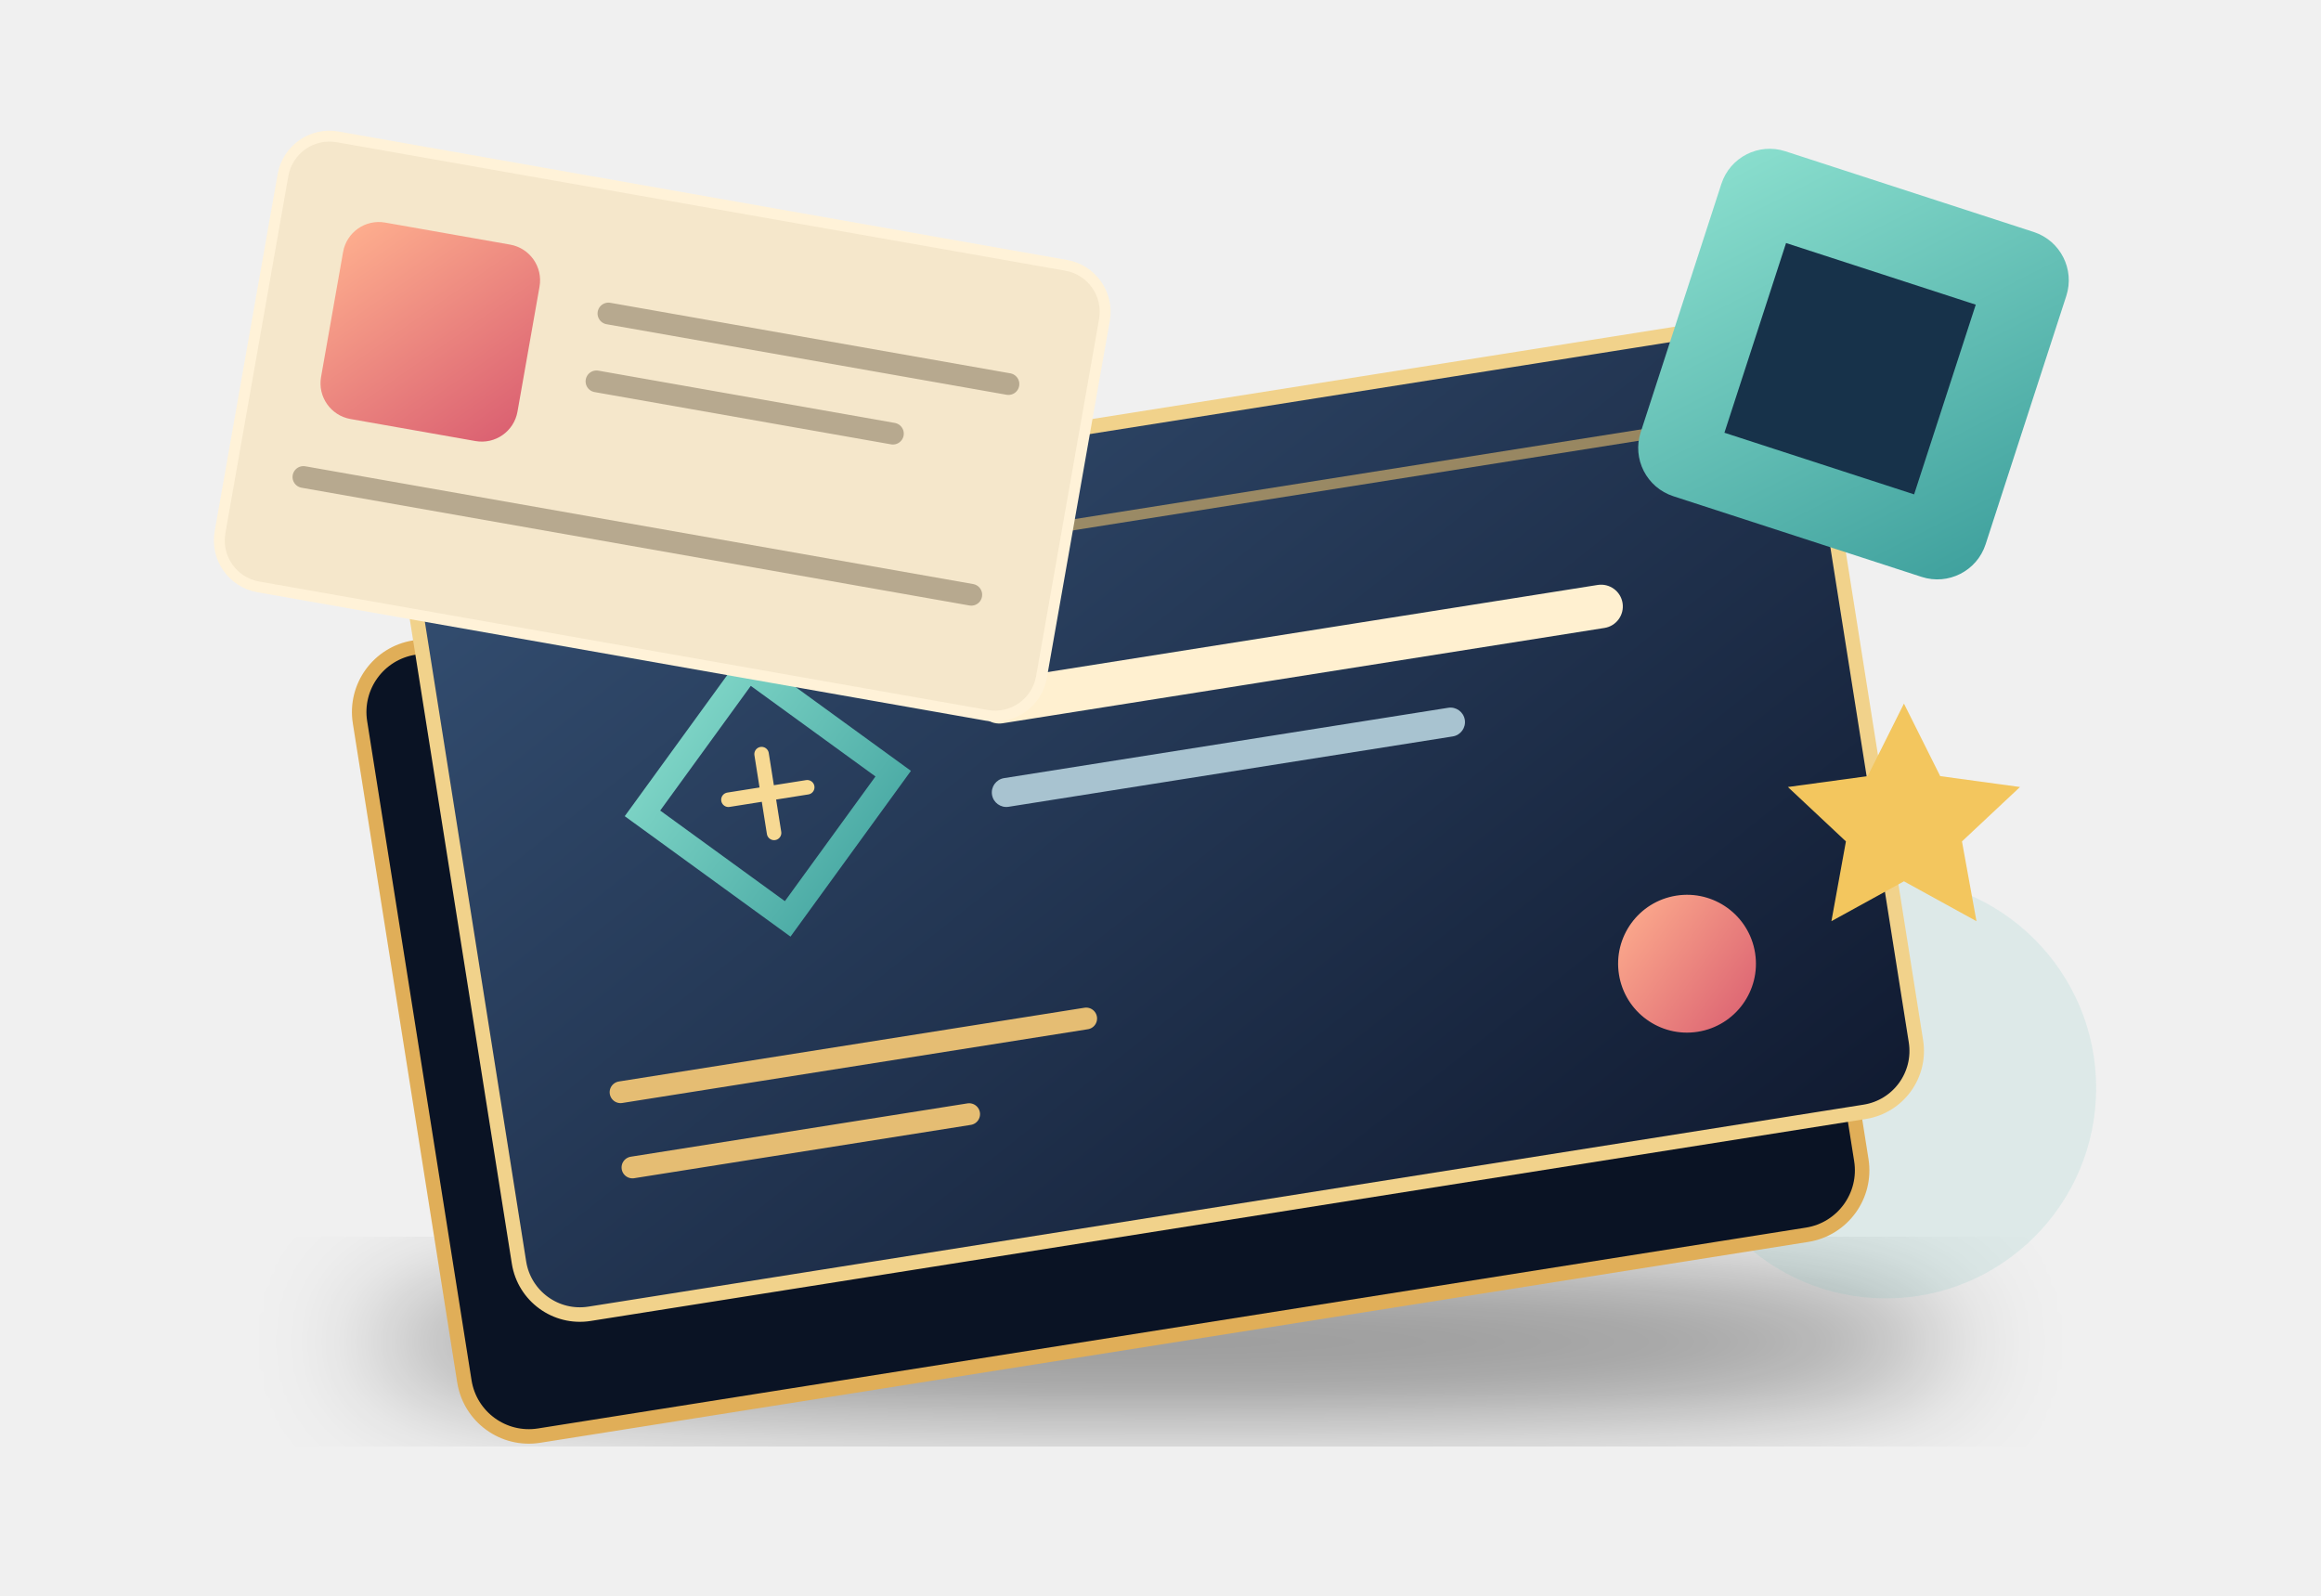
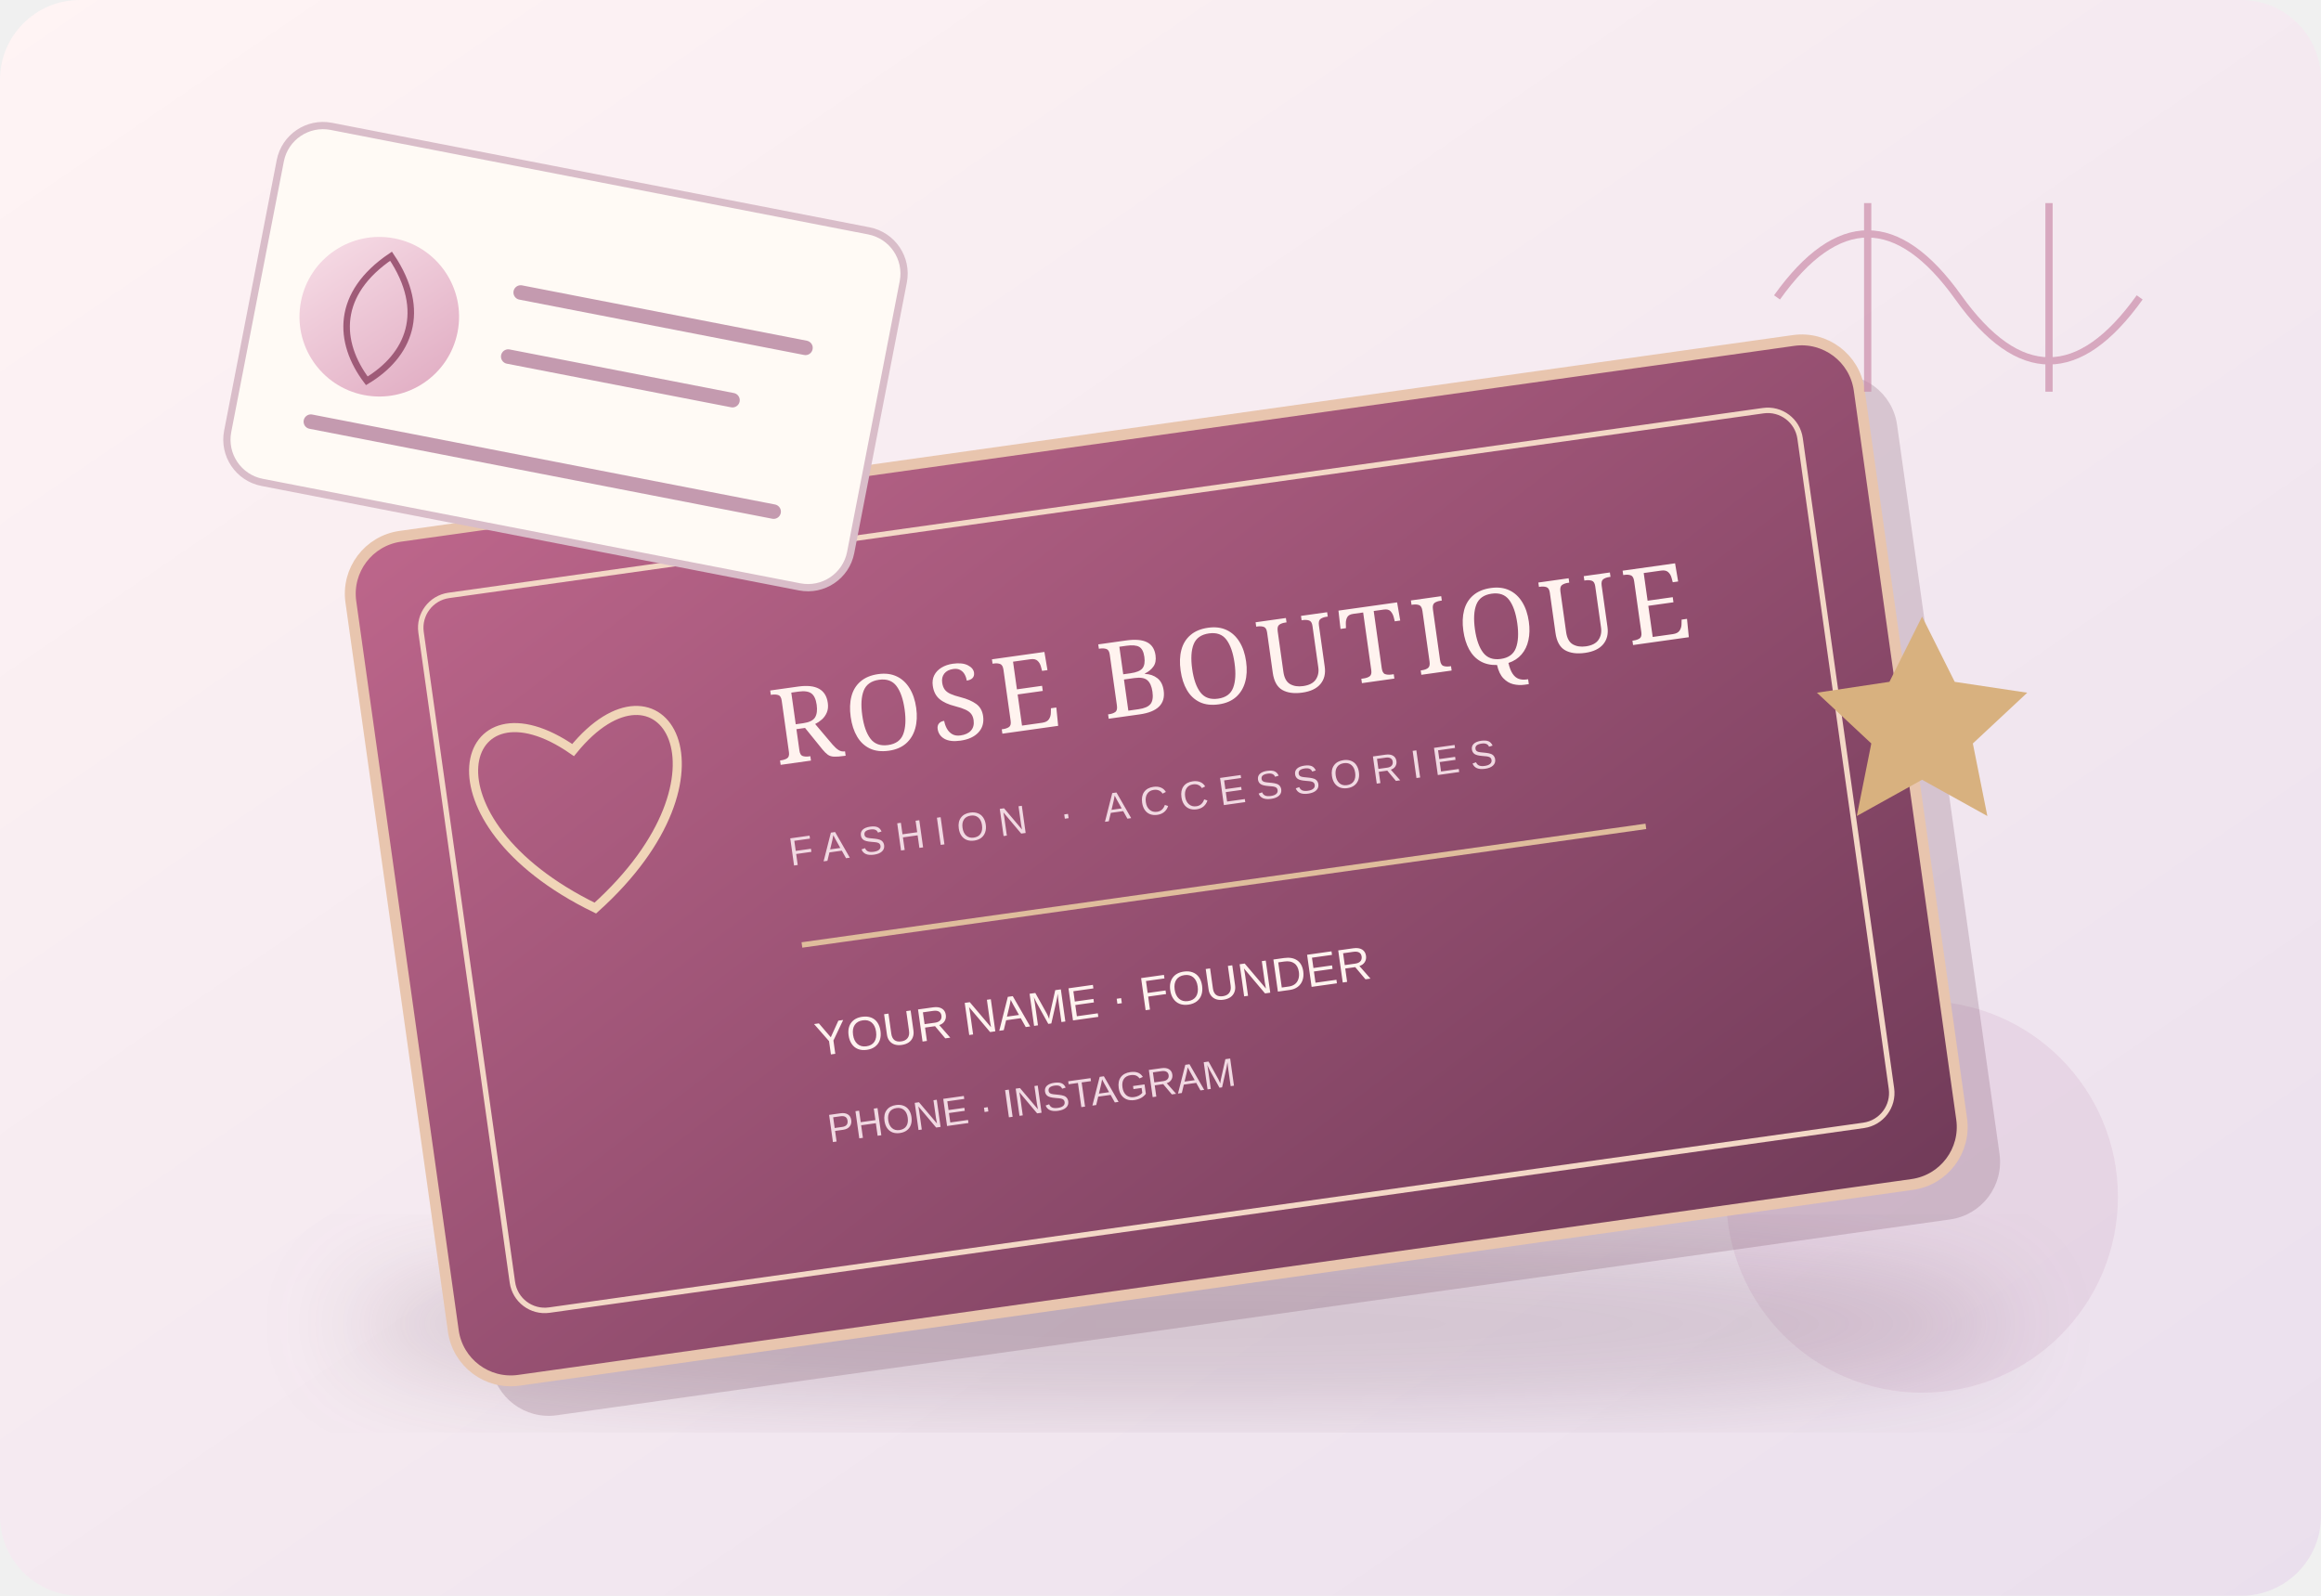
<svg xmlns="http://www.w3.org/2000/svg" viewBox="0 0 640 440">
  <defs>
-     <linearGradient id="navy" x2="1" y2="1">
-       <stop stop-color="#344f72" />
-       <stop offset="1" stop-color="#101a30" />
+     <linearGradient id="bg" x2="1" y2="1">
+       <stop stop-color="#fff4f4" />
+       <stop offset="1" stop-color="#eadfed" />
    </linearGradient>
-     <linearGradient id="teal" x2="1" y2="1">
-       <stop stop-color="#8ce0cf" />
-       <stop offset="1" stop-color="#3d9f9c" />
+     <linearGradient id="berry" x2="1" y2="1">
+       <stop stop-color="#bd668b" />
+       <stop offset="1" stop-color="#713b59" />
    </linearGradient>
-     <linearGradient id="coral" x2="1" y2="1">
-       <stop stop-color="#ffb18f" />
-       <stop offset="1" stop-color="#d95d70" />
+     <linearGradient id="blush" x2="1" y2="1">
+       <stop stop-color="#f8dfe8" />
+       <stop offset="1" stop-color="#dfa9c0" />
    </linearGradient>
    <filter id="shadow">
-       <feGaussianBlur stdDeviation="16" />
+       <feGaussianBlur stdDeviation="13" />
    </filter>
  </defs>
-   <ellipse cx="320" cy="370" rx="220" ry="24" fill="#000" opacity=".38" filter="url(#shadow)" />
-   <circle cx="120" cy="100" r="46" fill="#e9bd63" opacity=".14" />
-   <circle cx="520" cy="300" r="58" fill="#59bcb4" opacity=".13" />
-   <g transform="rotate(-9 300 220)">
-     <rect x="105" y="150" width="390" height="220" rx="18" fill="#0a1324" stroke="#e0ae58" stroke-width="4" />
-     <rect x="125" y="119" width="390" height="220" rx="17" fill="url(#navy)" stroke="#f1d28b" stroke-width="4" />
-     <path d="M149 145h342" stroke="#e6bd6a" stroke-width="3" opacity=".6" />
-     <path d="M178 205l35-35 35 35-35 35z" fill="none" stroke="url(#teal)" stroke-width="7" />
-     <path d="M202 205h22m-11-11v22" stroke="#f7d993" stroke-width="4" stroke-linecap="round" />
-     <rect x="274" y="184" width="180" height="12" rx="6" fill="#fff0d0" />
-     <rect x="274" y="211" width="132" height="8" rx="4" fill="#a8c3d0" />
-     <path d="M160 280h130M160 301h94" stroke="#e5bd73" stroke-width="6" stroke-linecap="round" />
-     <circle cx="456" cy="291" r="19" fill="url(#coral)" />
+   <rect width="640" height="440" rx="22" fill="url(#bg)" />
+   <circle cx="115" cy="95" r="42" fill="#fff" opacity=".65" />
+   <circle cx="530" cy="330" r="54" fill="#d8b9d0" opacity=".35" />
+   <ellipse cx="325" cy="365" rx="230" ry="25" fill="#65445a" opacity=".2" filter="url(#shadow)" />
+   <g transform="rotate(-8 315 210)">
+     <rect x="105" y="120" width="420" height="235" rx="16" fill="#64364f" opacity=".2" transform="translate(9 11)" />
+     <rect x="105" y="120" width="420" height="235" rx="16" fill="url(#berry)" stroke="#e8c5ae" stroke-width="3" />
+     <rect x="123" y="138" width="384" height="199" rx="9" fill="none" stroke="#f3d8c6" stroke-width="1.5" />
+     <path d="M160 185c-28-26-46 13 0 44 46-31 28-70 0-44Z" fill="none" stroke="#f0d5b8" stroke-width="2.5" />
+     <text x="215" y="197" fill="#fff3ef" font-family="Georgia,serif" font-size="29" letter-spacing="2">ROSE BOUTIQUE</text>
+     <text x="215" y="225" fill="#f1d9e2" font-family="Arial,sans-serif" font-size="11" letter-spacing="3">FASHION · ACCESSORIES</text>
+     <path d="M215 247h235" stroke="#dfbd9c" stroke-width="1.5" />
+     <text x="215" y="278" fill="#fff3ef" font-family="Arial,sans-serif" font-size="13">YOUR NAME · FOUNDER</text>
+     <text x="215" y="302" fill="#f1d9e2" font-family="Arial,sans-serif" font-size="11">PHONE · INSTAGRAM</text>
  </g>
-   <g transform="rotate(10 180 115)">
-     <rect x="68" y="54" width="230" height="126" rx="13" fill="#f5e7cb" stroke="#fff2d8" stroke-width="3" />
-     <rect x="88" y="75" width="55" height="55" rx="10" fill="url(#coral)" />
-     <path d="M163 89h112M163 108h83M88 148h187" stroke="#b7a98f" stroke-width="6" stroke-linecap="round" />
+   <g transform="rotate(11 155 90)">
+     <rect x="70" y="48" width="175" height="100" rx="12" fill="#fffaf5" stroke="#d9bdc9" stroke-width="2" />
+     <circle cx="105" cy="97" r="22" fill="url(#blush)" />
+     <path d="M105 80c-13 13-10 26 0 35 10-9 13-22 0-35Z" fill="none" stroke="#9f5b78" stroke-width="1.8" />
+     <path d="M142 83h80M142 101h63M92 129h130" stroke="#c49aaf" stroke-width="4" stroke-linecap="round" />
  </g>
-   <g transform="rotate(18 505 90)">
-     <rect x="464" y="48" width="100" height="100" rx="14" fill="url(#teal)" />
-     <path d="M486 72h55v55h-55zM496 82h12v12h-12zm23 0h12v12h-12zm-23 23h12v12h-12zm23 0h12v12h-12z" fill="#17324a" />
+   <g transform="translate(490 52)" fill="none" stroke="#c786a4" stroke-width="2" opacity=".65">
+     <path d="M0 30q25-35 50 0t50 0" />
+     <path d="M25 4v52M75 4v52" />
  </g>
-   <path d="M525 194l10 20 22 3-16 15 4 22-20-11-20 11 4-22-16-15 22-3z" fill="#f3c65e" />
+   <path d="M530 170l9 18 20 3-15 14 4 20-18-10-18 10 4-20-15-14 20-3z" fill="#d8b17f" />
</svg>
